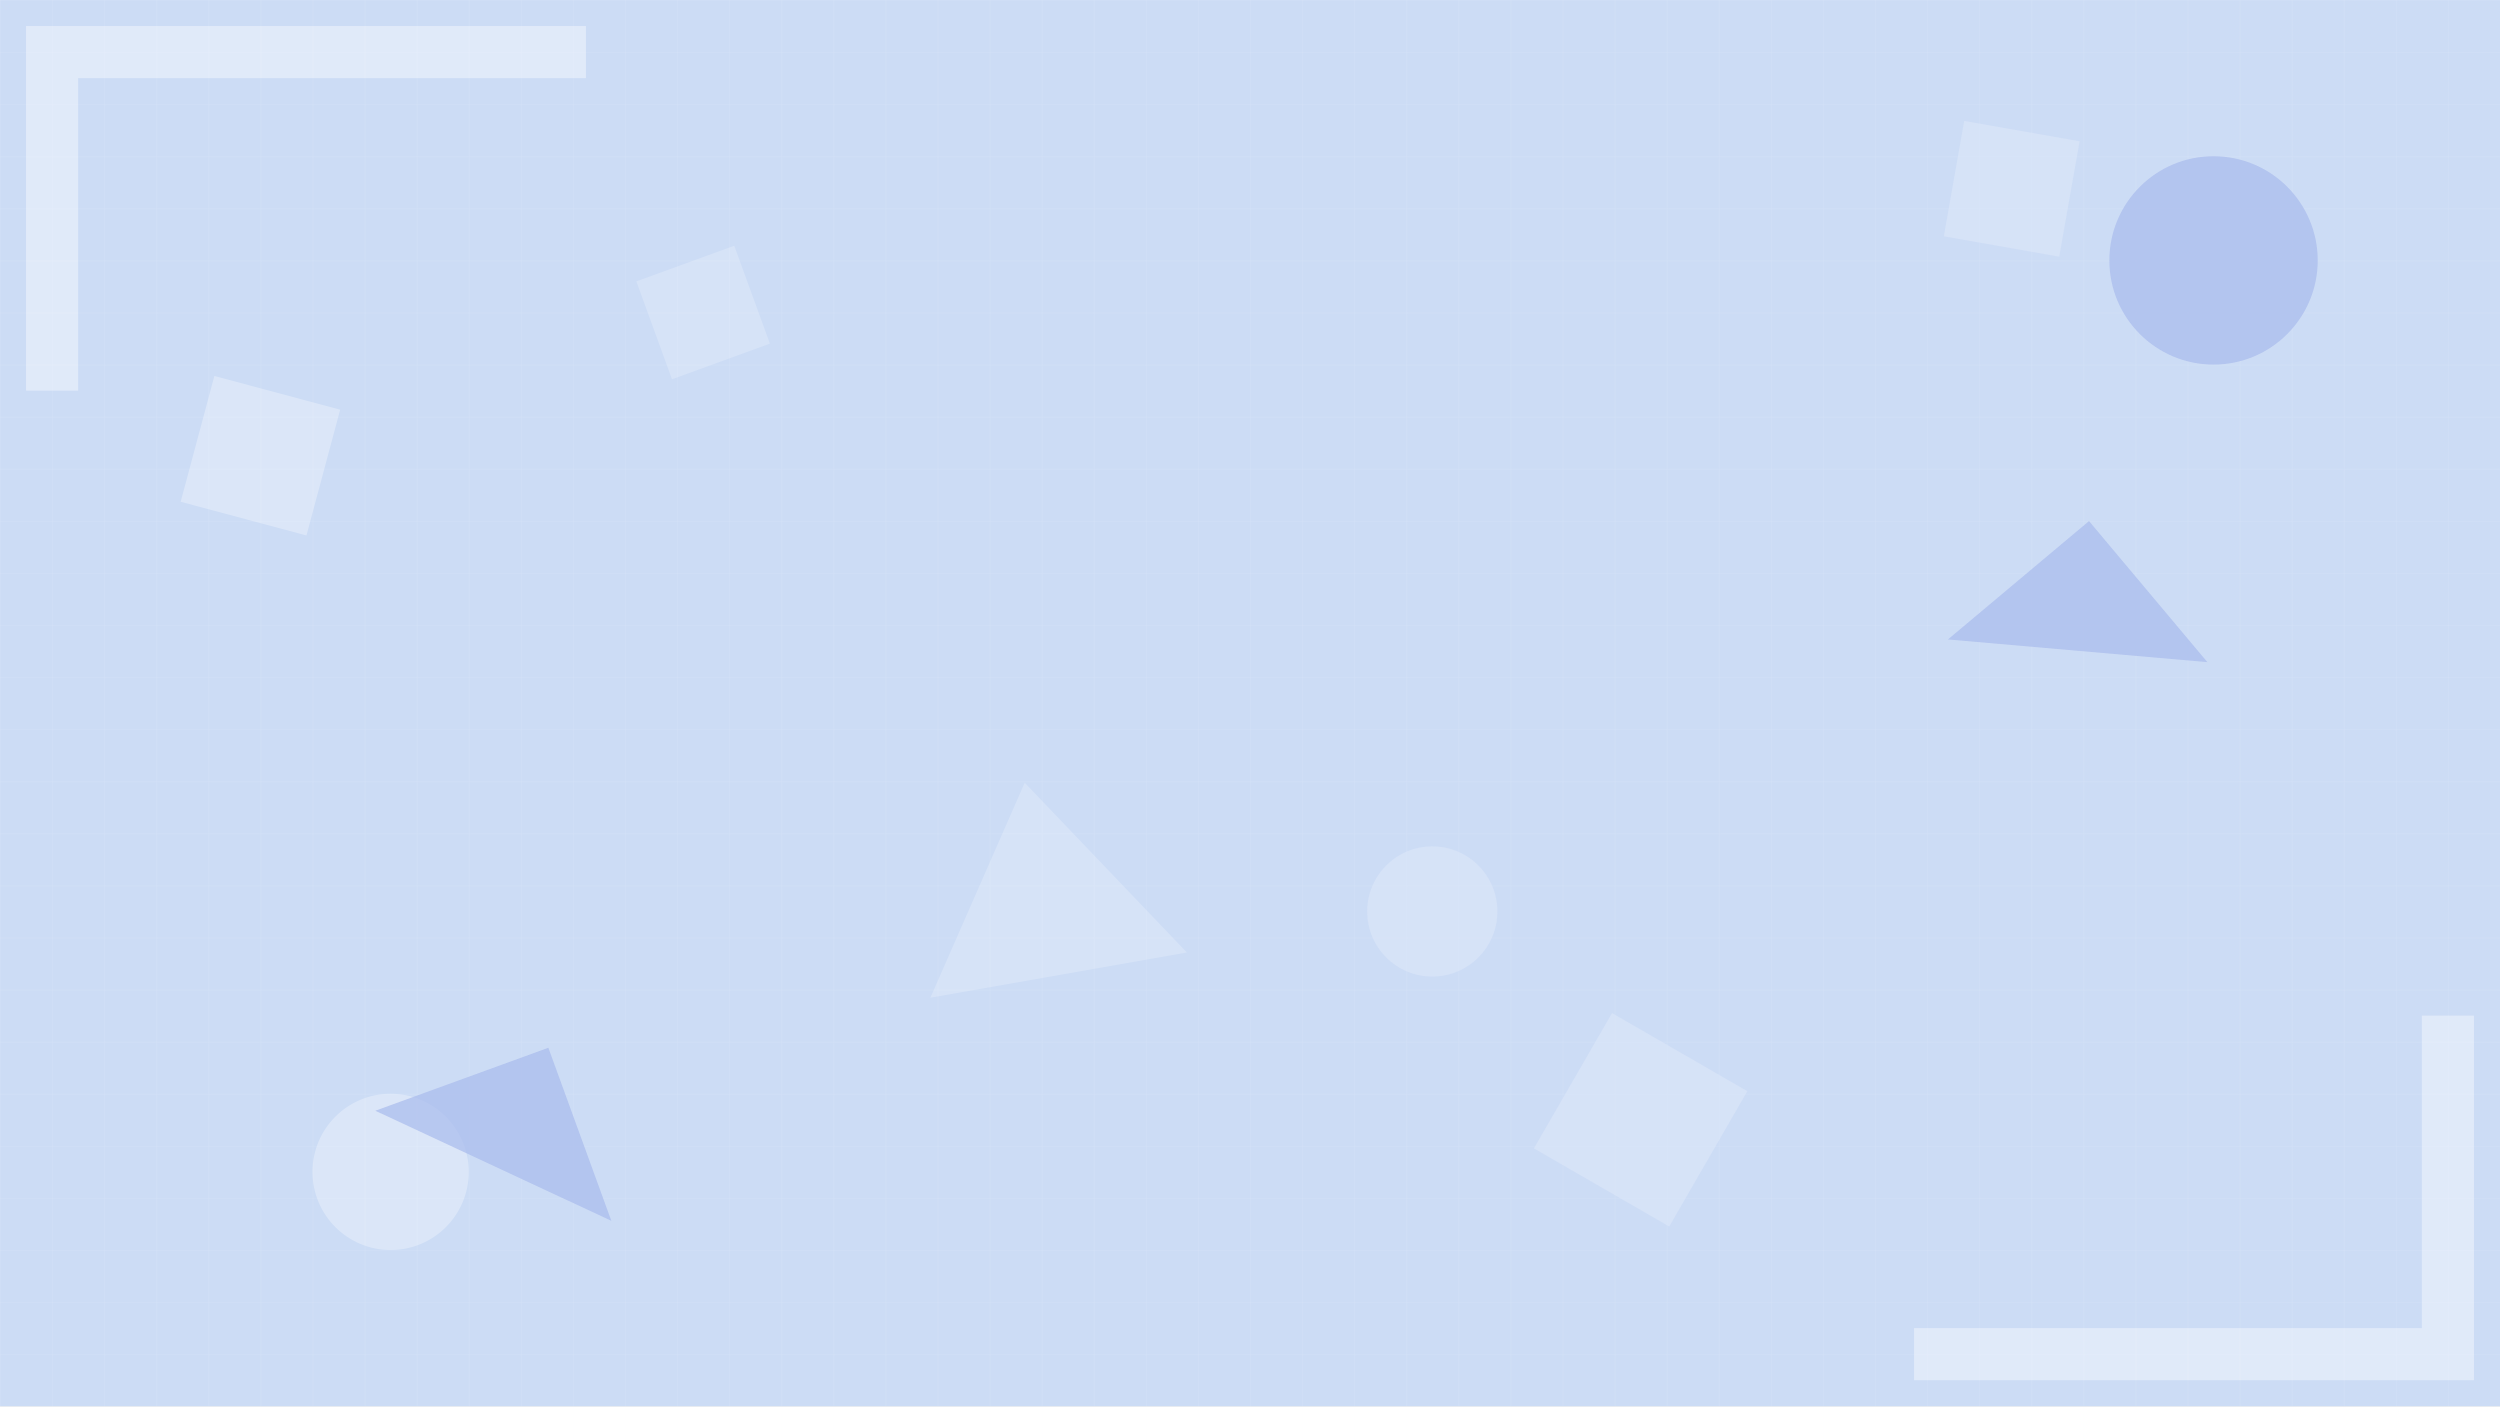
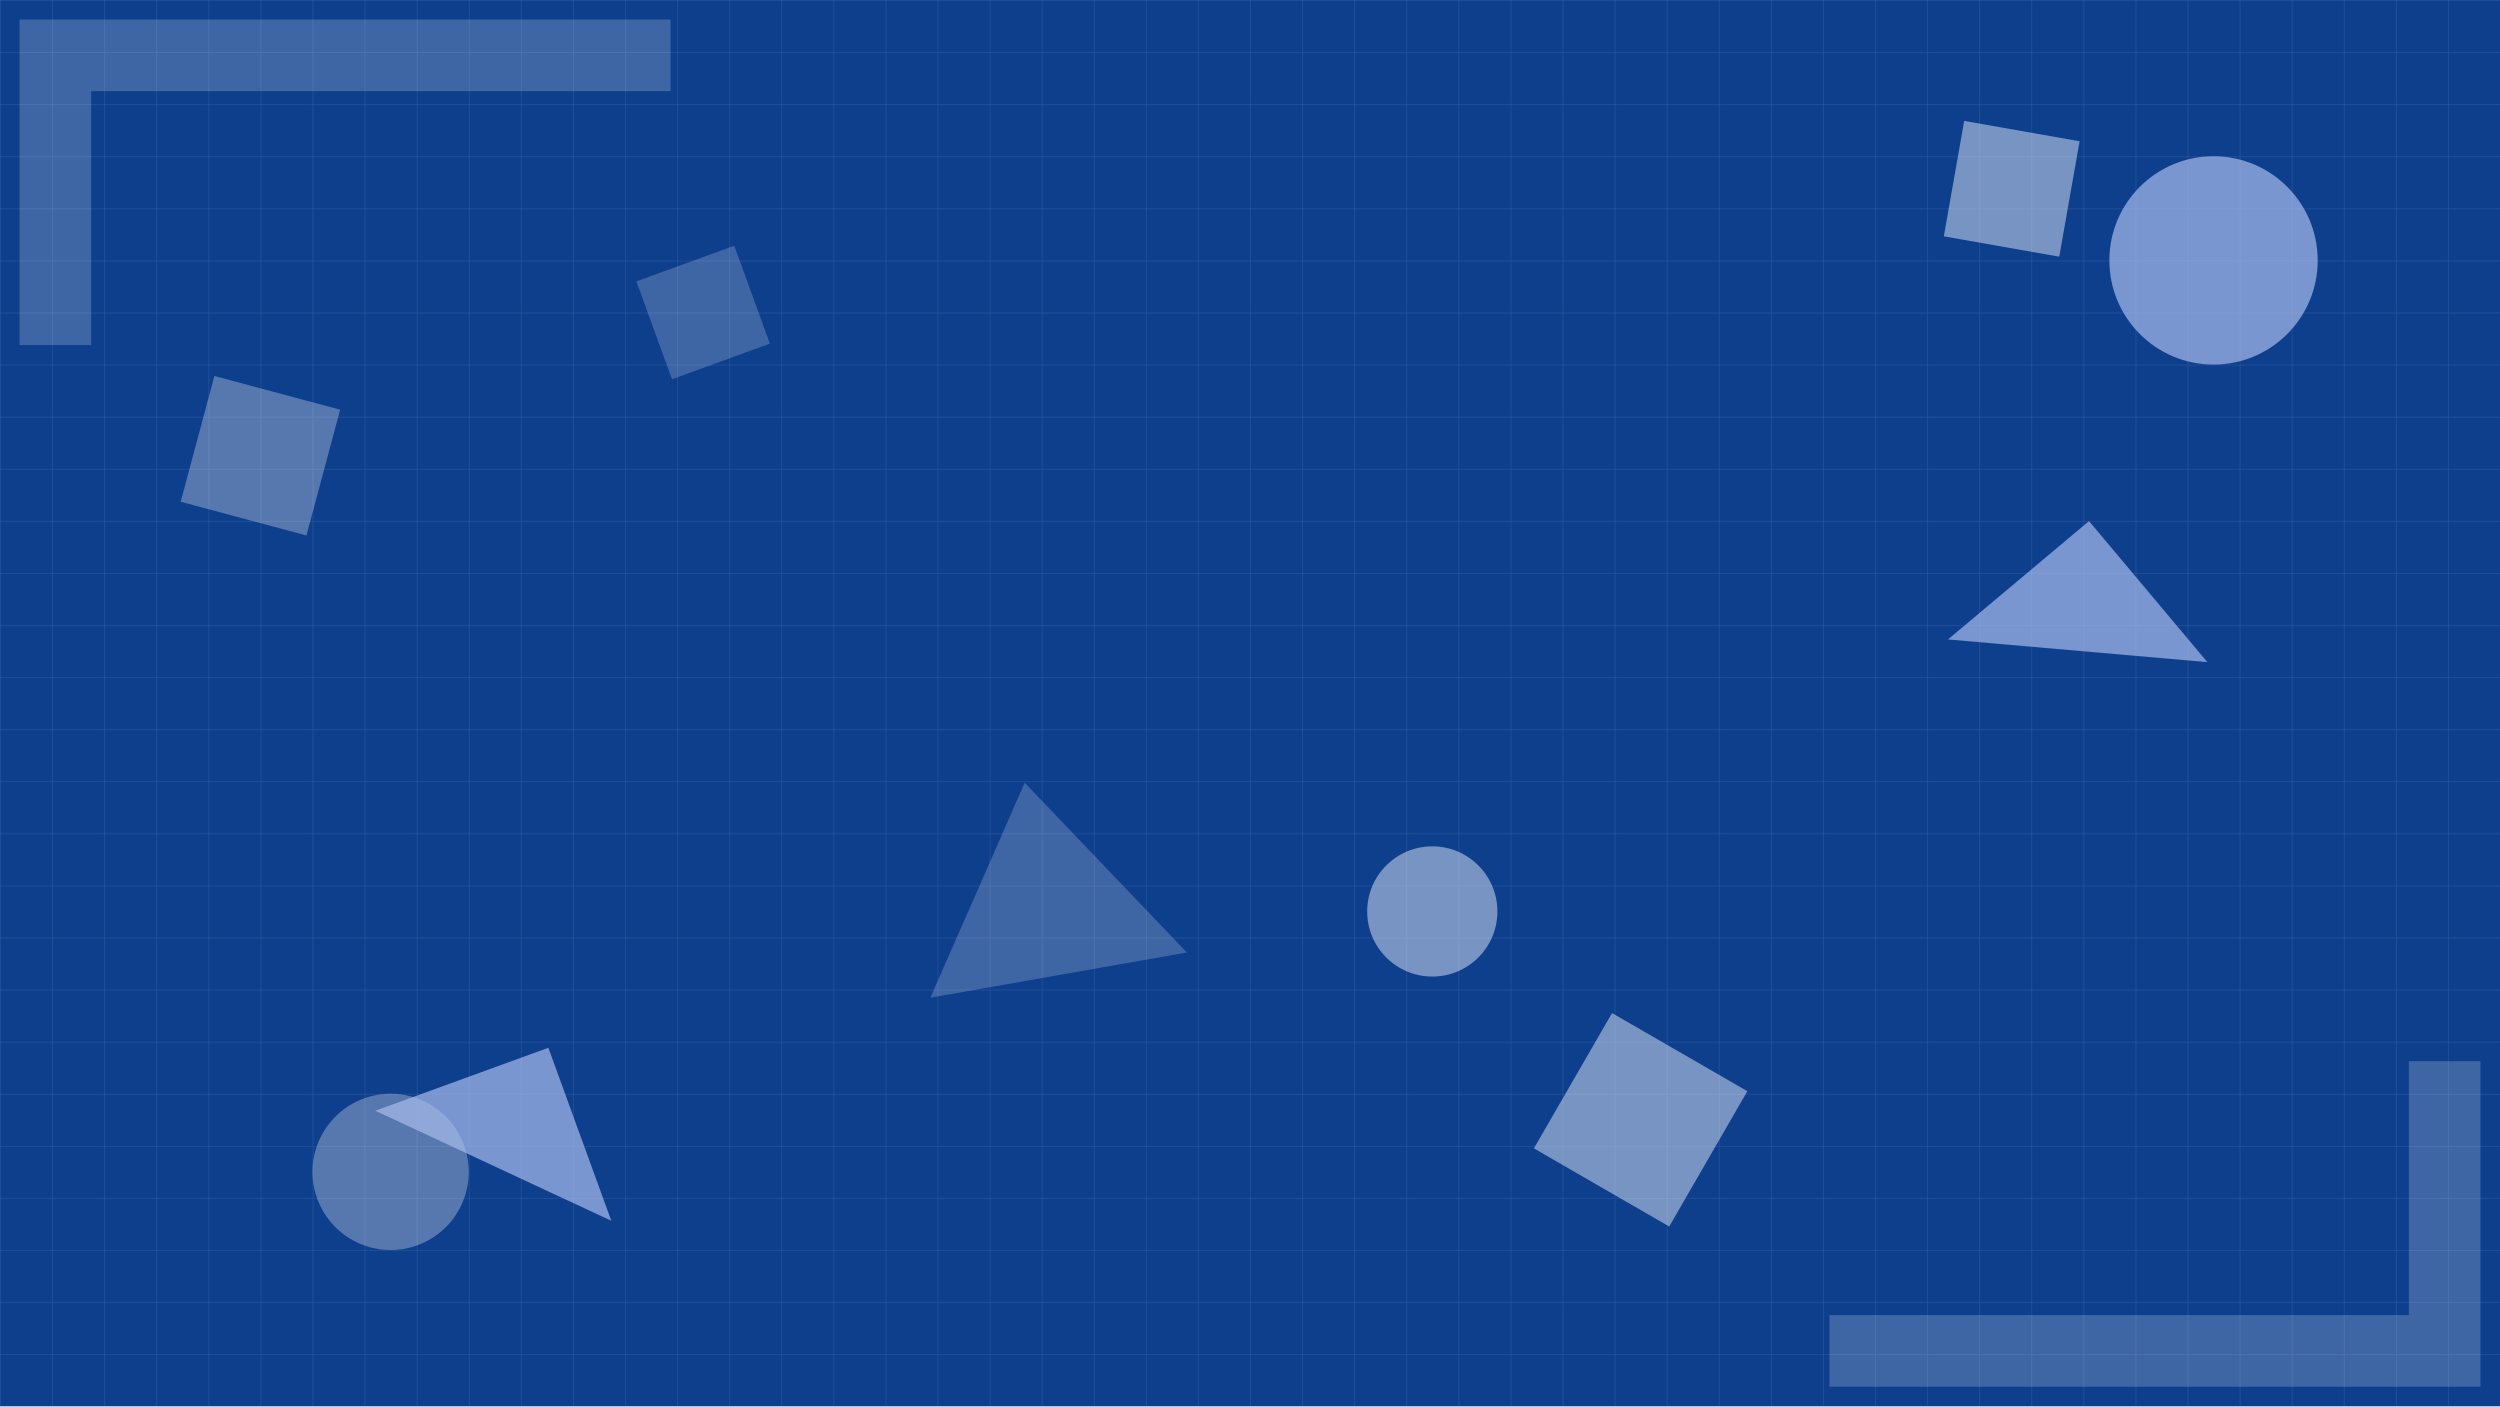
<svg xmlns="http://www.w3.org/2000/svg" viewBox="0 0 1920 1080">
  <defs>
    <pattern id="grid" width="40" height="40" patternUnits="userSpaceOnUse">
      <path d="M 40 0 L 0 0 0 40" fill="none" stroke="#FFFFFF" stroke-width="0.5" opacity="0.2" />
    </pattern>
  </defs>
-   <rect width="100%" height="100%" fill="#ccdcf5" />
+   <rect width="100%" height="100%" fill="#0e3f8d" />
  <rect width="100%" height="100%" fill="url(#grid)" />
-   <path d="M 20 20 L 450 20 L 450 60 L 60 60 L 60 300 L 20 300 Z" fill="#FFFFFF" opacity="0.4" />
-   <path d="M 1900 1060 L 1470 1060 L 1470 1020 L 1860 1020 L 1860 780 L 1900 780 Z" fill="#FFFFFF" opacity="0.4" />
+   <path d="M 15 15 L 515 15 L 515 70 L 70 70 L 70 265 L 15 265 Z" fill="#FFFFFF" opacity="0.2" />
+   <path d="M 1905 1065 L 1405 1065 L 1405 1010 L 1850 1010 L 1850 815 L 1905 815 Z" fill="#FFFFFF" opacity="0.2" />
  <rect x="150" y="300" width="100" height="100" fill="#FFFFFF" opacity="0.3" transform="rotate(15, 200, 350)" />
  <circle cx="1700" cy="200" r="80" fill="#a8baec" opacity="0.7" />
  <polygon points="800,600 900,750 700,750" fill="#FFFFFF" opacity="0.2" transform="rotate(-10, 800, 675)" />
  <rect x="1200" y="800" width="120" height="120" fill="#e0e9f9" opacity="0.5" transform="rotate(30, 1260, 860)" />
  <circle cx="300" cy="900" r="60" fill="#FFFFFF" opacity="0.3" />
  <polygon points="1600,400 1700,500 1500,500" fill="#a8baec" opacity="0.7" transform="rotate(5, 1600, 450)" />
  <rect x="500" y="200" width="80" height="80" fill="#FFFFFF" opacity="0.2" transform="rotate(-20, 540, 240)" />
  <circle cx="1100" cy="700" r="50" fill="#e0e9f9" opacity="0.5" />
  <polygon points="400,800 500,900 300,900" fill="#a8baec" opacity="0.7" transform="rotate(25, 400, 850)" />
  <rect x="1500" y="100" width="90" height="90" fill="#e0e9f9" opacity="0.5" transform="rotate(10, 1545, 145)" />
</svg>
